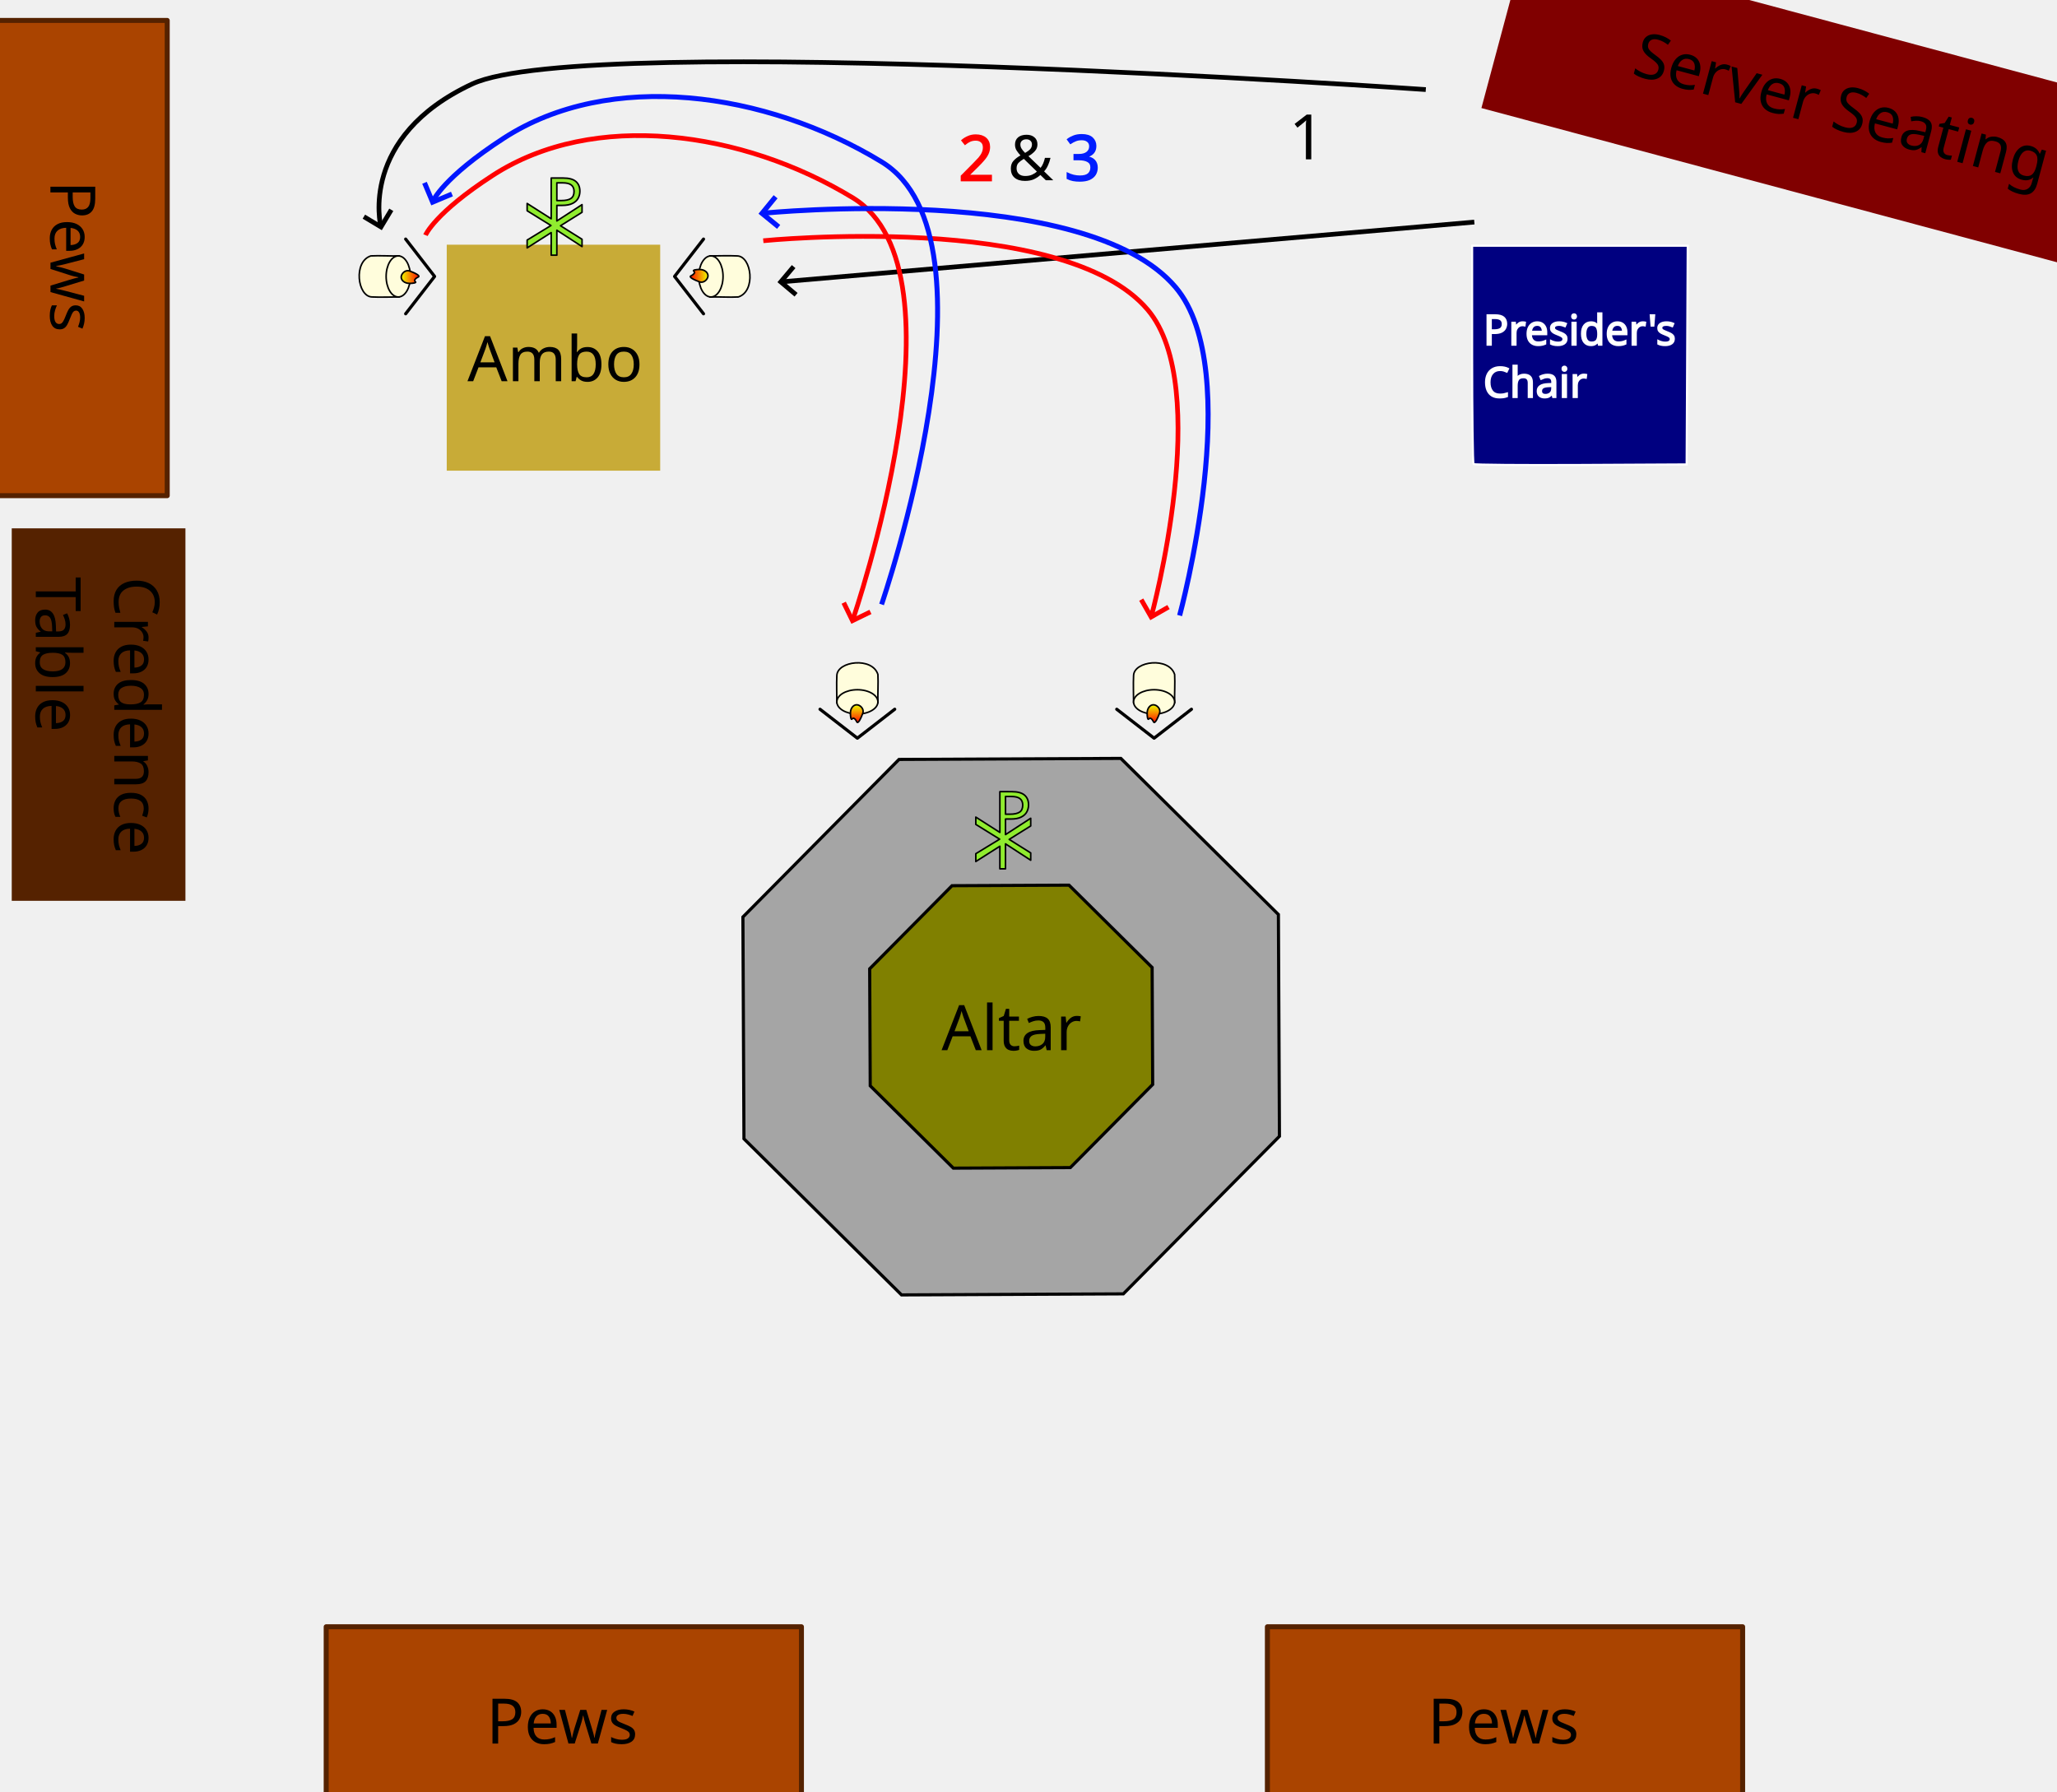
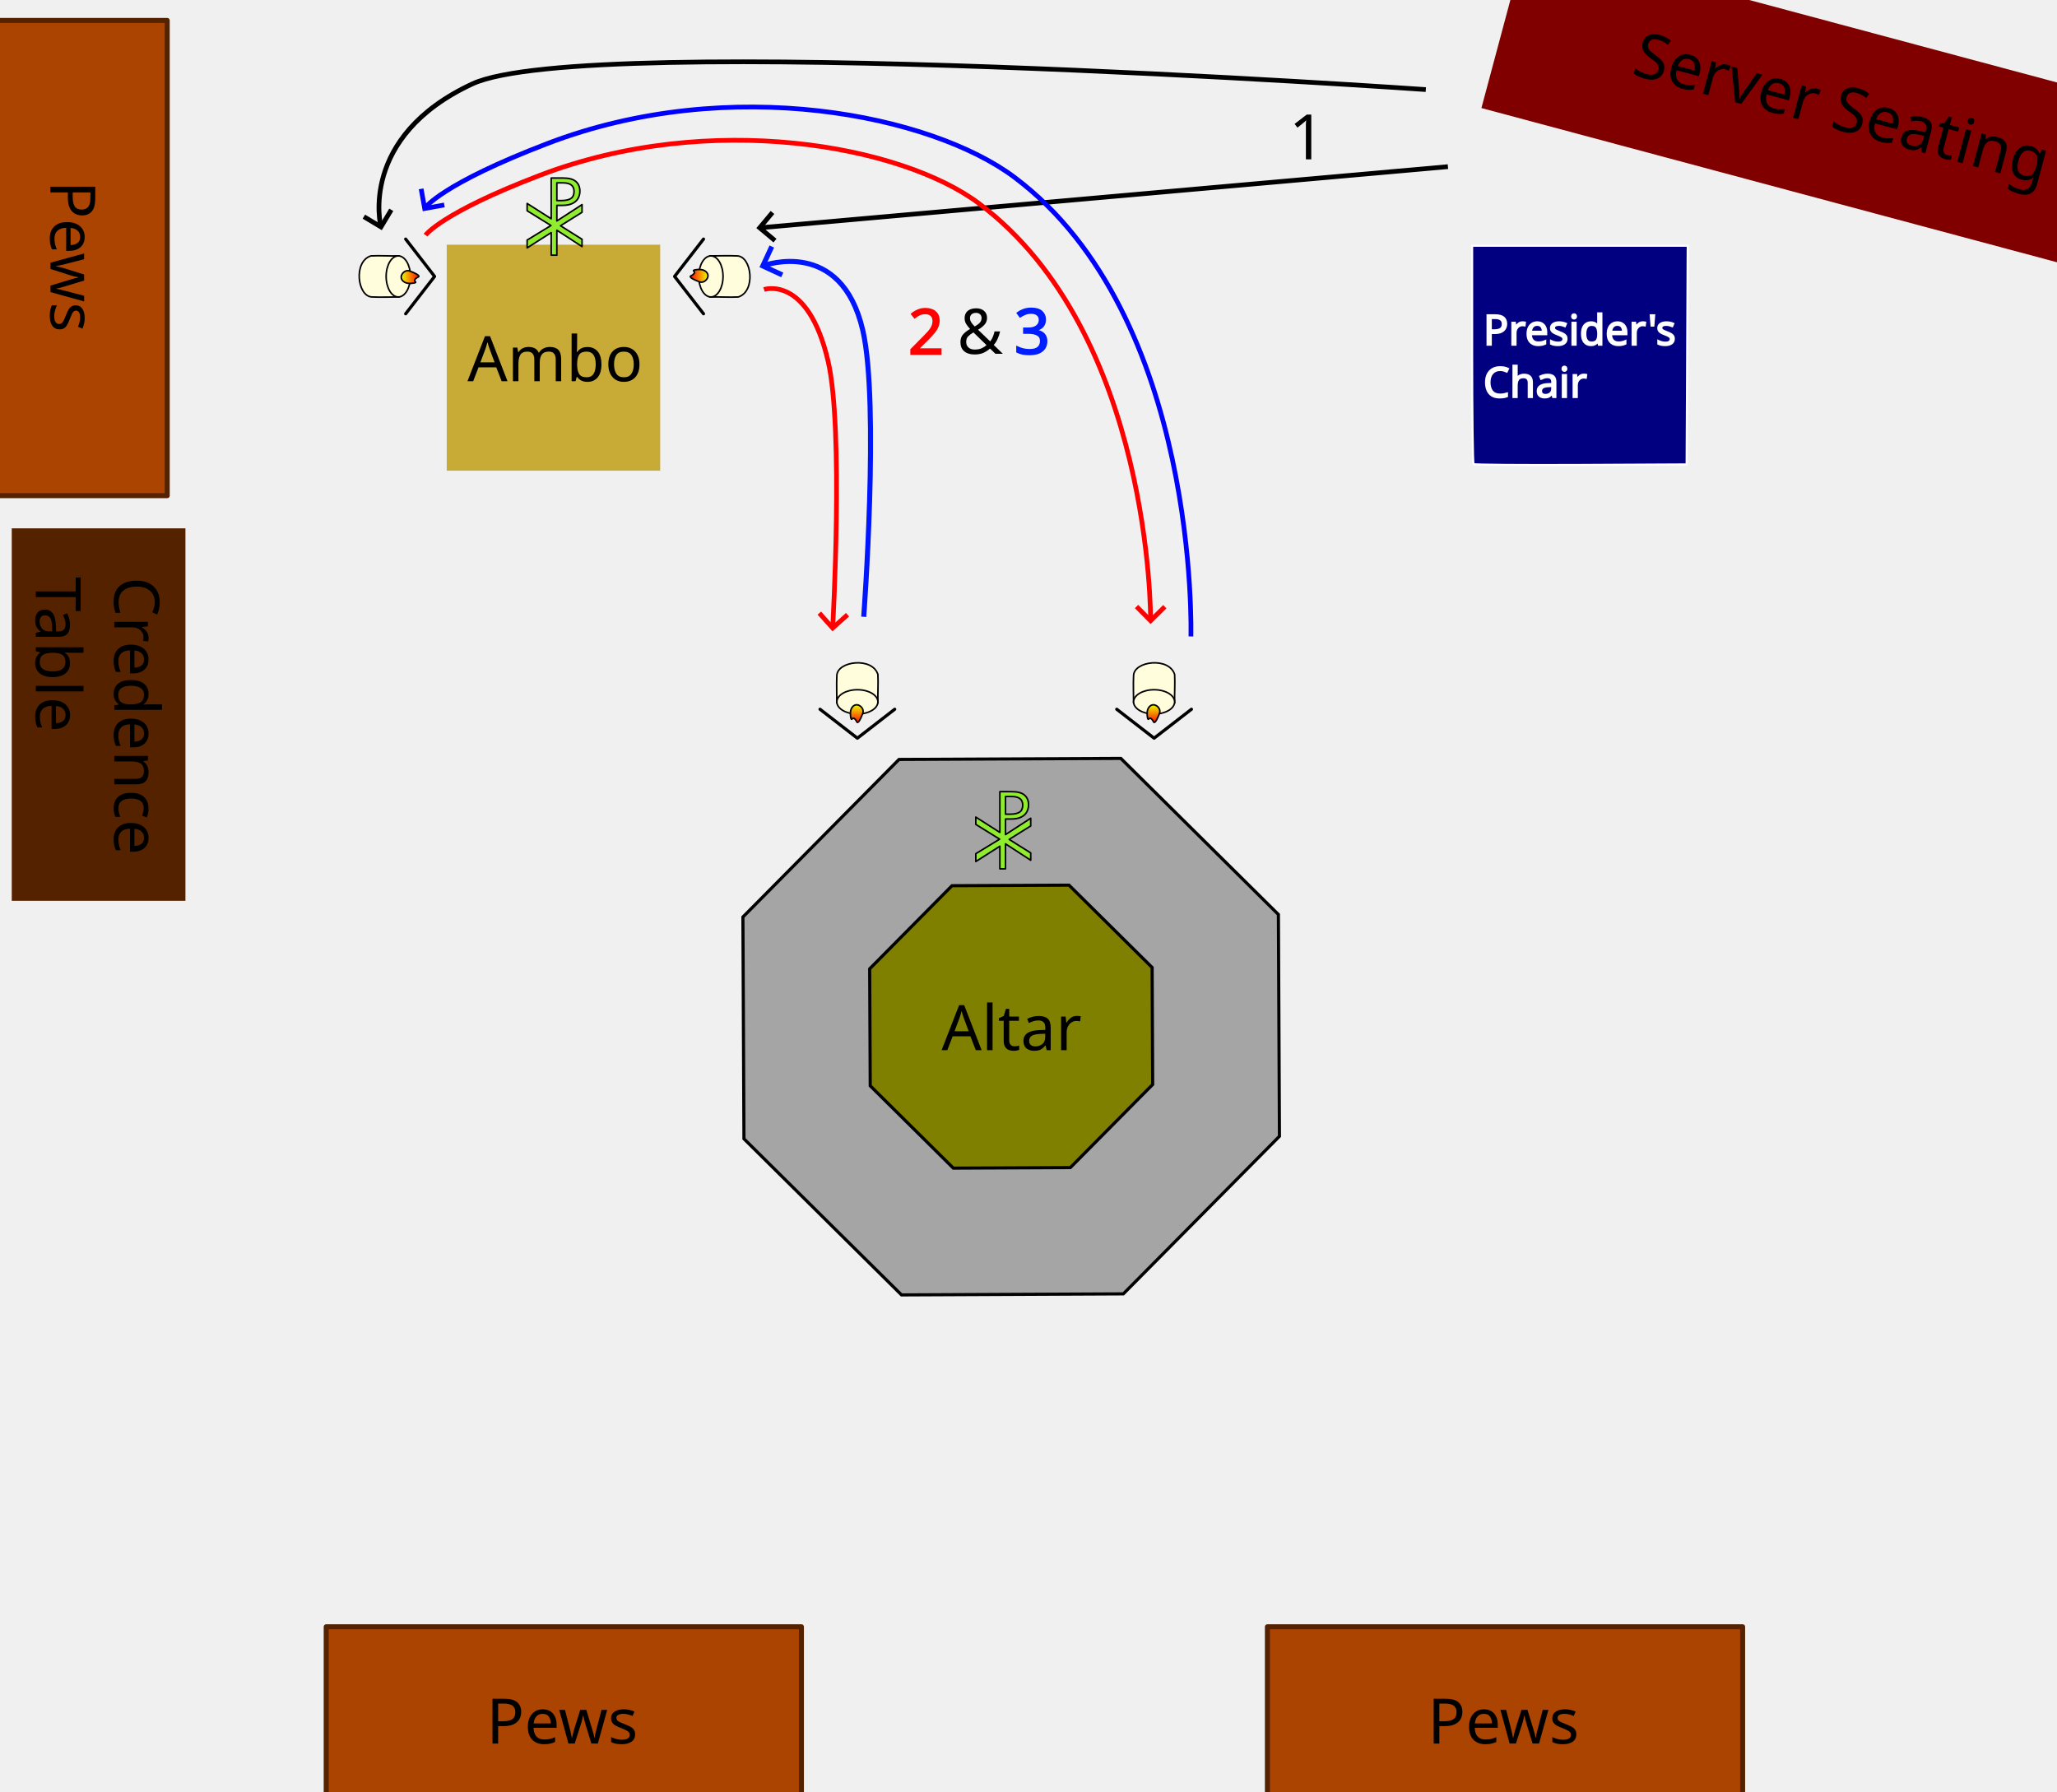
<svg xmlns="http://www.w3.org/2000/svg" xmlns:xlink="http://www.w3.org/1999/xlink" width="1310.667" height="1141.333" viewBox="0 0 346.781 301.978" version="1.1" id="svg3433" xml:space="preserve">
  <defs id="defs3430">
    <marker style="overflow:visible" id="marker6003" refX="0" refY="0" orient="auto-start-reverse" markerWidth="4.061" markerHeight="6.707" viewBox="0 0 4.061 6.707" preserveAspectRatio="xMidYMid">
      <path style="fill:none;stroke:context-stroke;stroke-width:1;stroke-linecap:butt" d="M 3,-3 0,0 3,3" id="path6001" transform="rotate(180,0.125,0)" />
    </marker>
    <marker style="overflow:visible" id="Arrow1" refX="0" refY="0" orient="auto-start-reverse" markerWidth="4.061" markerHeight="6.707" viewBox="0 0 4.061 6.707" preserveAspectRatio="xMidYMid">
      <path style="fill:none;stroke:context-stroke;stroke-width:1;stroke-linecap:butt" d="M 3,-3 0,0 3,3" id="path5057" transform="rotate(180,0.125,0)" />
    </marker>
    <linearGradient id="linearGradient2110">
      <stop style="stop-color:#edff00;stop-opacity:1;" offset="0" id="stop2106" />
      <stop style="stop-color:#ff1700;stop-opacity:1;" offset="1" id="stop2108" />
    </linearGradient>
    <linearGradient id="linearGradient1039">
      <stop style="stop-color:#000000;stop-opacity:1;" offset="0" id="stop1037" />
    </linearGradient>
    <linearGradient xlink:href="#linearGradient2110" id="linearGradient3944" gradientUnits="userSpaceOnUse" gradientTransform="matrix(0.8073257,0,0,0.8073257,-77.17398,150.3789)" x1="-400.906" y1="784.281" x2="-400.906" y2="773.75" />
    <linearGradient xlink:href="#linearGradient2110" id="linearGradient3946" gradientUnits="userSpaceOnUse" gradientTransform="matrix(0.8073257,0,0,0.8073257,-77.17398,150.3789)" x1="-400.906" y1="784.281" x2="-400.906" y2="773.75" />
    <linearGradient xlink:href="#linearGradient2110" id="linearGradient4951" gradientUnits="userSpaceOnUse" gradientTransform="matrix(0.8073257,0,0,0.8073257,-77.17398,150.3789)" x1="-400.906" y1="784.281" x2="-400.906" y2="773.75" />
    <linearGradient xlink:href="#linearGradient2110" id="linearGradient4953" gradientUnits="userSpaceOnUse" gradientTransform="matrix(0.8073257,0,0,0.8073257,-77.17398,150.3789)" x1="-400.906" y1="784.281" x2="-400.906" y2="773.75" />
  </defs>
  <g id="layer1">
    <path style="fill:none;stroke:#000000;stroke-width:0.529;stroke-linecap:round;stroke-linejoin:round;stroke-dasharray:none;stroke-opacity:1" d="m -121.965,185.858 6.298,-4.878 6.298,4.878" id="path1771" />
    <text xml:space="preserve" style="font-style:normal;font-weight:normal;font-size:10.583px;line-height:1.25;font-family:sans-serif;fill:#000000;fill-opacity:1;stroke:none;stroke-width:0.265" x="84.119" y="98.922" id="text5303">
      <tspan id="tspan5301" x="84.119" y="98.922" style="stroke-width:0.265" />
    </text>
    <g id="g13302" transform="matrix(0.2645833,0,0,0.2645833,65.6757,-105.2056)">
      <path style="fill:#c8ab37;stroke-width:1.333" d="m 36.43,625.548 v -72 h 68 68 v 72 72 h -68 -68 z" id="path4031" />
      <text xml:space="preserve" style="font-style:normal;font-weight:normal;font-size:40px;line-height:1.25;font-family:sans-serif;fill:#000000;fill-opacity:1;stroke:none" x="49.63" y="640.548" id="text13059">
        <tspan id="tspan13057" x="49.63" y="640.548">Ambo</tspan>
      </text>
    </g>
    <g id="g13323" transform="matrix(0.2645833,0,0,0.2645833,-8.401512,-40.82368)">
      <path style="fill:#000080;stroke:#ffffff;stroke-width:1.333" d="m 970.664,450.004 c -0.496,-0.496 -0.901,-32.001 -0.901,-70.012 v -69.111 h 68.679 68.679 l -0.345,69.667 -0.345,69.667 -67.432,0.345 c -37.088,0.19 -67.838,-0.06 -68.333,-0.556 z" id="path4035" />
      <text xml:space="preserve" style="font-style:normal;font-variant:normal;font-weight:normal;font-stretch:normal;font-size:26.667px;line-height:1.25;font-family:sans-serif;-inkscape-font-specification:'sans-serif, Normal';font-variant-ligatures:normal;font-variant-caps:normal;font-variant-numeric:normal;font-variant-east-asian:normal;fill:#ffffff;fill-opacity:1;stroke:#ffffff" x="976.83" y="374.086" id="text13063">
        <tspan id="tspan13061" x="976.83" y="374.086">Presider's</tspan>
        <tspan x="976.83" y="407.419" id="tspan13065">Chair</tspan>
      </text>
    </g>
    <g id="g13334" transform="matrix(0.0684792,-0.2555679,0.2555679,0.0684792,168.199,318.2434)">
      <path style="fill:#800000;stroke-width:1.333" d="M 1175.097,225.548 V 4.215 h 55.333 55.333 V 225.548 446.881 h -55.333 -55.333 z" id="path4037" />
      <text xml:space="preserve" style="font-style:normal;font-weight:normal;font-size:40px;line-height:1.25;font-family:sans-serif;fill:#000000;fill-opacity:1;stroke:none" x="90.288" y="-1220.49" id="text13069" transform="rotate(90)">
        <tspan id="tspan13067" x="90.288" y="-1220.49">Server Seating</tspan>
      </text>
    </g>
    <g id="g13329" transform="matrix(0.2645833,0,0,0.2645833,-308.5778,-33.39672)">
      <path style="fill:#552200;stroke-width:1.333" d="M 1173.763,581.548 V 462.881 h 55.333 55.333 V 581.548 700.215 h -55.333 -55.333 z" id="path4029" />
      <text xml:space="preserve" style="font-style:normal;font-weight:normal;font-size:40px;line-height:1.25;font-family:sans-serif;fill:#000000;fill-opacity:1;stroke:none" x="493.768" y="-1239.097" id="text13073" transform="rotate(90)">
        <tspan id="tspan13071" x="493.768" y="-1239.097">Credence</tspan>
        <tspan x="493.768" y="-1189.097" id="tspan13075">Table</tspan>
      </text>
    </g>
    <g id="g13312" transform="matrix(0.2645833,0,0,0.2645833,0.9973551,0.0867436)">
      <rect style="fill:#aa4400;stroke:#552200;stroke-width:3.191;stroke-linecap:round;stroke-linejoin:round" id="rect13131" width="302.804" height="120.693" x="204.076" y="1036.244" />
      <text xml:space="preserve" style="font-style:normal;font-weight:normal;font-size:40px;line-height:1.25;font-family:sans-serif;fill:#000000;fill-opacity:1;stroke:none" x="306.158" y="1110.67" id="text13293">
        <tspan id="tspan13291" x="306.158" y="1110.67">Pews</tspan>
      </text>
    </g>
    <g id="g13317" transform="matrix(0.2645833,0,0,0.2645833,0.9973551,0.0867436)">
      <rect style="fill:#aa4400;stroke:#552200;stroke-width:3.191;stroke-linecap:round;stroke-linejoin:round" id="rect13289" width="302.804" height="120.693" x="803.787" y="1036.244" />
      <text xml:space="preserve" style="font-style:normal;font-weight:normal;font-size:40px;line-height:1.25;font-family:sans-serif;fill:#000000;fill-opacity:1;stroke:none" x="905.869" y="1110.67" id="text13297">
        <tspan id="tspan13295" x="905.869" y="1110.67">Pews</tspan>
      </text>
    </g>
    <g id="g3342" transform="matrix(0.2645833,0,0,0.2645833,130.8192,156.3429)">
      <path style="fill:#a5a5a5;fill-opacity:1;stroke:#000000;stroke-width:2.455;stroke-dasharray:none;stroke-opacity:0.995" id="path342" d="M 375.215,230.901 229.535,325.058 59.946,288.627 -34.211,142.947 2.22,-26.642 147.899,-120.799 317.489,-84.368 411.646,61.311 Z" transform="matrix(0.7958,-0.1748726,0.1748726,0.7958,-18.17912,15.00078)" />
      <path style="fill:#808000;fill-opacity:1;stroke:#000000;stroke-width:4.654;stroke-dasharray:none;stroke-opacity:0.995" id="path346" d="M 375.215,230.901 229.535,325.058 59.946,288.627 -34.211,142.947 2.22,-26.642 147.899,-120.799 317.489,-84.368 411.646,61.311 Z" transform="matrix(0.4197551,-0.09223885,0.09223885,0.4197551,61.22646,37.8116)" />
      <text xml:space="preserve" style="font-style:normal;font-weight:normal;font-size:40px;line-height:1.25;font-family:sans-serif;fill:#000000;fill-opacity:1;stroke:none" x="105.522" y="78.274" id="text3286">
        <tspan id="tspan3284" x="105.522" y="78.274">Altar</tspan>
      </text>
    </g>
    <g id="g3350" transform="matrix(0,0.2645833,-0.2645833,0,302.363,-50.54762)">
      <rect style="fill:#aa4400;stroke:#552200;stroke-width:3.191;stroke-linecap:round;stroke-linejoin:round" id="rect3344" width="302.804" height="120.693" x="204.076" y="1036.244" />
      <text xml:space="preserve" style="font-style:normal;font-weight:normal;font-size:40px;line-height:1.25;font-family:sans-serif;fill:#000000;fill-opacity:1;stroke:none" x="306.158" y="1110.67" id="text3348">
        <tspan id="tspan3346" x="306.158" y="1110.67">Pews</tspan>
      </text>
    </g>
    <g id="g3926" transform="matrix(0.2645833,0,0,0.2645833,249.5216,-90.46149)">
      <g id="g5891" transform="rotate(180,-396.7767,788.5027)">
        <g id="g3922" transform="matrix(1.291578,0,0,1.291578,121.3577,-225.832)" style="stroke-width:0.774;stroke-dasharray:none">
          <g id="g3918" style="stroke-width:0.774;stroke-dasharray:none">
            <path id="path3914" style="fill:#fffddc;stroke:#000000;stroke-width:0.774;stroke-linecap:round;stroke-linejoin:round;stroke-dasharray:none" d="m -411.295,784.34 c 0.13,4.625 -0.247,9.546 0,14.033 2.765,8.793 20.068,6.628 20.254,-0.535 0.212,-4.273 0,-9.041 0,-13.498 z" />
            <ellipse style="fill:#fffddc;fill-opacity:1;stroke:#000000;stroke-width:0.774;stroke-linecap:round;stroke-linejoin:round;stroke-dasharray:none;stroke-dashoffset:0;stroke-opacity:1" id="ellipse3916" ry="5.994" rx="10.127" cy="784.857" cx="-401.164" />
          </g>
          <path id="path3920" style="fill:url(#linearGradient3944);stroke:#000000;stroke-width:0.774;stroke-linecap:round;stroke-linejoin:round;stroke-dasharray:none" d="m -397.733,779.412 c -0.034,2.299 -1.445,4.011 -3.103,4.011 -1.658,0 -3.789,-2.002 -3.002,-4.163 0.833,-2.286 2.356,-5.69 3.002,-4.163 0.4,0.946 1.579,2.331 2.224,1.371 0.606,-0.902 0.905,1.239 0.879,2.944 z" />
        </g>
        <path style="fill:none;stroke:#000000;stroke-width:2;stroke-linecap:round;stroke-linejoin:round;stroke-dasharray:none;stroke-opacity:1" d="m -420.58,783.176 23.803,-18.438 23.803,18.438" id="path3924" />
      </g>
    </g>
    <g id="g3940" transform="matrix(-0.2645833,0,0,-0.2645833,89.58496,326.7878)">
      <g id="g3936" transform="matrix(1.291578,0,0,1.291578,121.3577,-225.832)" style="stroke-width:0.774;stroke-dasharray:none">
        <g id="g3932" style="stroke-width:0.774;stroke-dasharray:none">
          <path id="path3928" style="fill:#fffddc;stroke:#000000;stroke-width:0.774;stroke-linecap:round;stroke-linejoin:round;stroke-dasharray:none" d="m -411.295,784.34 c 0.13,4.625 -0.247,9.546 0,14.033 2.765,8.793 20.068,6.628 20.254,-0.535 0.212,-4.273 0,-9.041 0,-13.498 z" />
          <ellipse style="fill:#fffddc;fill-opacity:1;stroke:#000000;stroke-width:0.774;stroke-linecap:round;stroke-linejoin:round;stroke-dasharray:none;stroke-dashoffset:0;stroke-opacity:1" id="ellipse3930" ry="5.994" rx="10.127" cy="784.857" cx="-401.164" />
        </g>
        <path id="path3934" style="fill:url(#linearGradient3946);stroke:#000000;stroke-width:0.774;stroke-linecap:round;stroke-linejoin:round;stroke-dasharray:none" d="m -397.733,779.412 c -0.034,2.299 -1.445,4.011 -3.103,4.011 -1.658,0 -3.789,-2.002 -3.002,-4.163 0.833,-2.286 2.356,-5.69 3.002,-4.163 0.4,0.946 1.579,2.331 2.224,1.371 0.606,-0.902 0.905,1.239 0.879,2.944 z" />
      </g>
      <path style="fill:none;stroke:#000000;stroke-width:2;stroke-linecap:round;stroke-linejoin:round;stroke-dasharray:none;stroke-opacity:1" d="m -420.58,783.176 23.803,-18.438 23.803,18.438" id="path3938" />
    </g>
    <g id="g4935" transform="matrix(0,0.2645833,-0.2645833,0,275.6032,151.585)">
      <g id="g4931" transform="matrix(1.291578,0,0,1.291578,121.3577,-225.832)" style="stroke-width:0.774;stroke-dasharray:none">
        <g id="g4927" style="stroke-width:0.774;stroke-dasharray:none">
          <path id="path4923" style="fill:#fffddc;stroke:#000000;stroke-width:0.774;stroke-linecap:round;stroke-linejoin:round;stroke-dasharray:none" d="m -411.295,784.34 c 0.13,4.625 -0.247,9.546 0,14.033 2.765,8.793 20.068,6.628 20.254,-0.535 0.212,-4.273 0,-9.041 0,-13.498 z" />
          <ellipse style="fill:#fffddc;fill-opacity:1;stroke:#000000;stroke-width:0.774;stroke-linecap:round;stroke-linejoin:round;stroke-dasharray:none;stroke-dashoffset:0;stroke-opacity:1" id="ellipse4925" ry="5.994" rx="10.127" cy="784.857" cx="-401.164" />
        </g>
        <path id="path4929" style="fill:url(#linearGradient4953);stroke:#000000;stroke-width:0.774;stroke-linecap:round;stroke-linejoin:round;stroke-dasharray:none" d="m -397.733,779.412 c -0.034,2.299 -1.445,4.011 -3.103,4.011 -1.658,0 -3.789,-2.002 -3.002,-4.163 0.833,-2.286 2.356,-5.69 3.002,-4.163 0.4,0.946 1.579,2.331 2.224,1.371 0.606,-0.902 0.905,1.239 0.879,2.944 z" />
      </g>
      <path style="fill:none;stroke:#000000;stroke-width:2;stroke-linecap:round;stroke-linejoin:round;stroke-dasharray:none;stroke-opacity:1" d="m -420.58,783.176 23.803,-18.438 23.803,18.438" id="path4933" />
    </g>
    <g id="g4949" transform="matrix(0,-0.2645833,0.2645833,0,-88.61137,-58.376)">
      <g id="g4945" transform="matrix(1.291578,0,0,1.291578,121.3577,-225.832)" style="stroke-width:0.774;stroke-dasharray:none">
        <g id="g4941" style="stroke-width:0.774;stroke-dasharray:none">
          <path id="path4937" style="fill:#fffddc;stroke:#000000;stroke-width:0.774;stroke-linecap:round;stroke-linejoin:round;stroke-dasharray:none" d="m -411.295,784.34 c 0.13,4.625 -0.247,9.546 0,14.033 2.765,8.793 20.068,6.628 20.254,-0.535 0.212,-4.273 0,-9.041 0,-13.498 z" />
          <ellipse style="fill:#fffddc;fill-opacity:1;stroke:#000000;stroke-width:0.774;stroke-linecap:round;stroke-linejoin:round;stroke-dasharray:none;stroke-dashoffset:0;stroke-opacity:1" id="ellipse4939" ry="5.994" rx="10.127" cy="784.857" cx="-401.164" />
        </g>
        <path id="path4943" style="fill:url(#linearGradient4951);stroke:#000000;stroke-width:0.774;stroke-linecap:round;stroke-linejoin:round;stroke-dasharray:none" d="m -397.733,779.412 c -0.034,2.299 -1.445,4.011 -3.103,4.011 -1.658,0 -3.789,-2.002 -3.002,-4.163 0.833,-2.286 2.356,-5.69 3.002,-4.163 0.4,0.946 1.579,2.331 2.224,1.371 0.606,-0.902 0.905,1.239 0.879,2.944 z" />
      </g>
      <path style="fill:none;stroke:#000000;stroke-width:2;stroke-linecap:round;stroke-linejoin:round;stroke-dasharray:none;stroke-opacity:1" d="m -420.58,783.176 23.803,-18.438 23.803,18.438" id="path4947" />
    </g>
    <g id="g4879" transform="matrix(0.2645833,0,0,0.2645833,187.4355,3.937186)">
      <g aria-label="P" id="text4835" style="font-size:40px;line-height:1.25;fill:#000000;fill-opacity:1;stroke:#000000;stroke-linecap:butt;stroke-linejoin:round;stroke-opacity:1" transform="translate(-480.3961,91.84043)">
        <path id="path4841" style="fill:#90ec2f;fill-opacity:1;stroke:#000000;stroke-linecap:butt;stroke-linejoin:round;stroke-opacity:1" d="m 409.068,397.72 v 25.973 l -15.33,-9.766 v 4.654 l 15.189,9.406 -15.189,9.262 v 4.998 l 15.33,-9.756 v 14.393 h 3.6 v -15.906 l 16.055,10.436 v -4.654 l -13.719,-8.623 13.719,-8.574 v -4.9 l -16.055,10.42 v -9.922 h 3.279 c 2.853,0 5.106,-0.426 6.76,-1.279 1.68,-0.853 2.867,-1.96 3.561,-3.32 0.72,-1.387 1.08,-2.868 1.08,-4.441 0,-2.667 -0.854,-4.733 -2.561,-6.199 -1.707,-1.467 -4.427,-2.199 -8.16,-2.199 z m 3.6,3.08 h 3.641 c 2.533,0 4.385,0.453 5.559,1.359 1.173,0.907 1.76,2.279 1.76,4.119 0,2.107 -0.667,3.6 -2,4.48 -1.333,0.88 -3.36,1.32 -6.08,1.32 h -2.879 z" />
      </g>
      <g aria-label="X" transform="rotate(90)" id="text4839" style="font-size:48.997px;line-height:1.25;stroke:#000000;stroke-width:1.225;stroke-linejoin:round" />
    </g>
    <g id="g5899" transform="matrix(0.2645833,0,0,0.2645833,111.7961,-99.51744)">
      <g aria-label="P" id="g5895" style="font-size:40px;line-height:1.25;fill:#000000;fill-opacity:1;stroke:#000000;stroke-linecap:butt;stroke-linejoin:round;stroke-opacity:1" transform="translate(-480.3961,91.84043)">
        <path id="path5893" style="fill:#90ec2f;fill-opacity:1;stroke:#000000;stroke-linecap:butt;stroke-linejoin:round;stroke-opacity:1" d="m 409.068,397.72 v 25.973 l -15.33,-9.766 v 4.654 l 15.189,9.406 -15.189,9.262 v 4.998 l 15.33,-9.756 v 14.393 h 3.6 v -15.906 l 16.055,10.436 v -4.654 l -13.719,-8.623 13.719,-8.574 v -4.9 l -16.055,10.42 v -9.922 h 3.279 c 2.853,0 5.106,-0.426 6.76,-1.279 1.68,-0.853 2.867,-1.96 3.561,-3.32 0.72,-1.387 1.08,-2.868 1.08,-4.441 0,-2.667 -0.854,-4.733 -2.561,-6.199 -1.707,-1.467 -4.427,-2.199 -8.16,-2.199 z m 3.6,3.08 h 3.641 c 2.533,0 4.385,0.453 5.559,1.359 1.173,0.907 1.76,2.279 1.76,4.119 0,2.107 -0.667,3.6 -2,4.48 -1.333,0.88 -3.36,1.32 -6.08,1.32 h -2.879 z" />
      </g>
      <g aria-label="X" transform="rotate(90)" id="g5897" style="font-size:48.997px;line-height:1.25;stroke:#000000;stroke-width:1.225;stroke-linejoin:round" />
    </g>
    <path style="fill:none;stroke:#000000;stroke-width:0.794;stroke-linecap:butt;stroke-linejoin:miter;stroke-dasharray:none;stroke-opacity:1;marker-end:url(#Arrow1)" d="m 240.369,15.102 c 0,0 -141.612,-9.878 -160.77,-0.944 -19.158,8.934 -15.416,23.911 -15.416,23.911" id="path5901" />
-     <path style="fill:none;stroke:#000000;stroke-width:0.794;stroke-linecap:butt;stroke-linejoin:miter;stroke-dasharray:none;stroke-opacity:1;marker-end:url(#Arrow1)" d="M 248.549,37.44 131.825,47.507" id="path5903" />
-     <path style="fill:none;stroke:#ff0000;stroke-width:0.794;stroke-linecap:butt;stroke-linejoin:miter;stroke-dasharray:none;stroke-opacity:1;marker-end:url(#Arrow1)" d="m 71.733,39.642 c 0,0 1.517,-3.701 11.326,-10.068 17.01,-11.041 42.114,-7.542 60.721,3.775 20.25,12.316 0,71.104 0,71.104" id="path5905" />
-     <path style="fill:none;stroke:#ff0000;stroke-width:0.794;stroke-linecap:butt;stroke-linejoin:miter;stroke-dasharray:none;stroke-opacity:1;marker-end:url(#Arrow1)" d="m 128.679,40.586 c 0,0 50.627,-5.11 64.811,11.641 11.115,13.126 0.629,51.597 0.629,51.597" id="path5907" />
-     <path style="fill:none;stroke:#0016ff;stroke-width:0.833;stroke-linecap:butt;stroke-linejoin:miter;stroke-dasharray:none;stroke-opacity:1;marker-start:url(#marker6003)" d="m 73.01,33.885 c 0,0 1.592,-3.884 11.886,-10.566 17.851,-11.587 44.197,-7.915 63.724,3.962 21.251,12.925 0,74.62 0,74.62" id="path5979" />
-     <path style="fill:none;stroke:#0016ff;stroke-width:0.851;stroke-linecap:butt;stroke-linejoin:miter;stroke-dasharray:none;stroke-opacity:1;marker-start:url(#marker6003)" d="m 128.682,35.948 c 0,0 54.297,-5.48 69.51,12.485 11.921,14.078 0.675,55.338 0.675,55.338" id="path5987" />
+     <path style="fill:none;stroke:#000000;stroke-width:0.794;stroke-linecap:butt;stroke-linejoin:miter;stroke-dasharray:none;stroke-opacity:1;marker-end:url(#Arrow1)" d="M 244.099,28.096 128.266,38.386" id="path5903" />
+     <path style="fill:none;stroke:#ff0000;stroke-width:0.794;stroke-linecap:butt;stroke-linejoin:miter;stroke-dasharray:none;stroke-opacity:1;marker-end:url(#Arrow1)" d="m 71.75,39.642 c 0,0 2.574,-3.701 19.214,-10.068 28.857,-11.041 61.062,-5.025 74.065,4.719 29.204,21.884 28.945,70.16 28.945,70.16" id="path5905" />
+     <path style="fill:none;stroke:#ff0000;stroke-width:0.794;stroke-linecap:butt;stroke-linejoin:miter;stroke-dasharray:none;stroke-opacity:1;marker-end:url(#Arrow1)" d="m 128.799,48.812 c 0,0 7.408,-2.539 10.806,12.088 2.663,11.462 0.78,44.781 0.78,44.781" id="path5907" />
+     <path style="fill:none;stroke:#0016ff;stroke-width:0.851;stroke-linecap:butt;stroke-linejoin:miter;stroke-dasharray:none;stroke-opacity:1;marker-start:url(#marker6003)" d="m 128.799,44.763 c 0,0 13.006,-4.785 16.651,10.902 2.856,12.293 0.162,48.322 0.162,48.322" id="path5987" />
    <text xml:space="preserve" style="font-style:normal;font-weight:normal;font-size:10.583px;line-height:1.25;font-family:sans-serif;fill:#000000;fill-opacity:1;stroke:none;stroke-width:0.265" x="217.313" y="26.864" id="text6053">
      <tspan id="tspan6051" style="stroke-width:0.265" x="217.313" y="26.864">1</tspan>
    </text>
-     <g id="g6073" transform="translate(-25.8064,-0.4449379)">
+     <g id="g6073" transform="translate(-34.3011,28.8146)">
      <text xml:space="preserve" style="font-style:normal;font-weight:normal;font-size:10.583px;line-height:1.25;font-family:sans-serif;fill:#ff0000;fill-opacity:1;stroke:#ff0000;stroke-width:0.265;stroke-opacity:1" x="187.403" y="30.886" id="text6057">
        <tspan id="tspan6055" style="fill:#ff0000;fill-opacity:1;stroke:#ff0000;stroke-width:0.265;stroke-opacity:1" x="187.403" y="30.886">2</tspan>
      </text>
      <text xml:space="preserve" style="font-style:normal;font-weight:normal;font-size:10.583px;line-height:1.25;font-family:sans-serif;fill:#000000;fill-opacity:1;stroke:none;stroke-width:0.265" x="192.907" y="30.838" id="text6061">
        <tspan id="tspan6059" style="stroke-width:0.265" x="192.907" y="30.838"> &amp; </tspan>
      </text>
      <text xml:space="preserve" style="font-style:normal;font-weight:normal;font-size:10.583px;line-height:1.25;font-family:sans-serif;fill:#001eff;fill-opacity:1;stroke:#001cff;stroke-width:0.265;stroke-dasharray:none;stroke-opacity:1" x="205.289" y="30.833" id="text6065">
        <tspan id="tspan6063" style="fill:#001eff;fill-opacity:1;stroke:#001cff;stroke-width:0.265;stroke-dasharray:none;stroke-opacity:1" x="205.289" y="30.833">3</tspan>
      </text>
    </g>
+     <path style="fill:none;stroke:#0000ff;stroke-width:0.794;stroke-linecap:butt;stroke-linejoin:miter;stroke-dasharray:none;stroke-opacity:1;marker-start:url(#marker6003)" d="m 71.707,34.989 c 0,0 2.758,-3.967 20.586,-10.793 30.918,-11.836 64.793,-4.757 78.725,5.688 31.289,23.46 29.753,77.413 29.753,77.413" id="path3913" />
  </g>
</svg>
